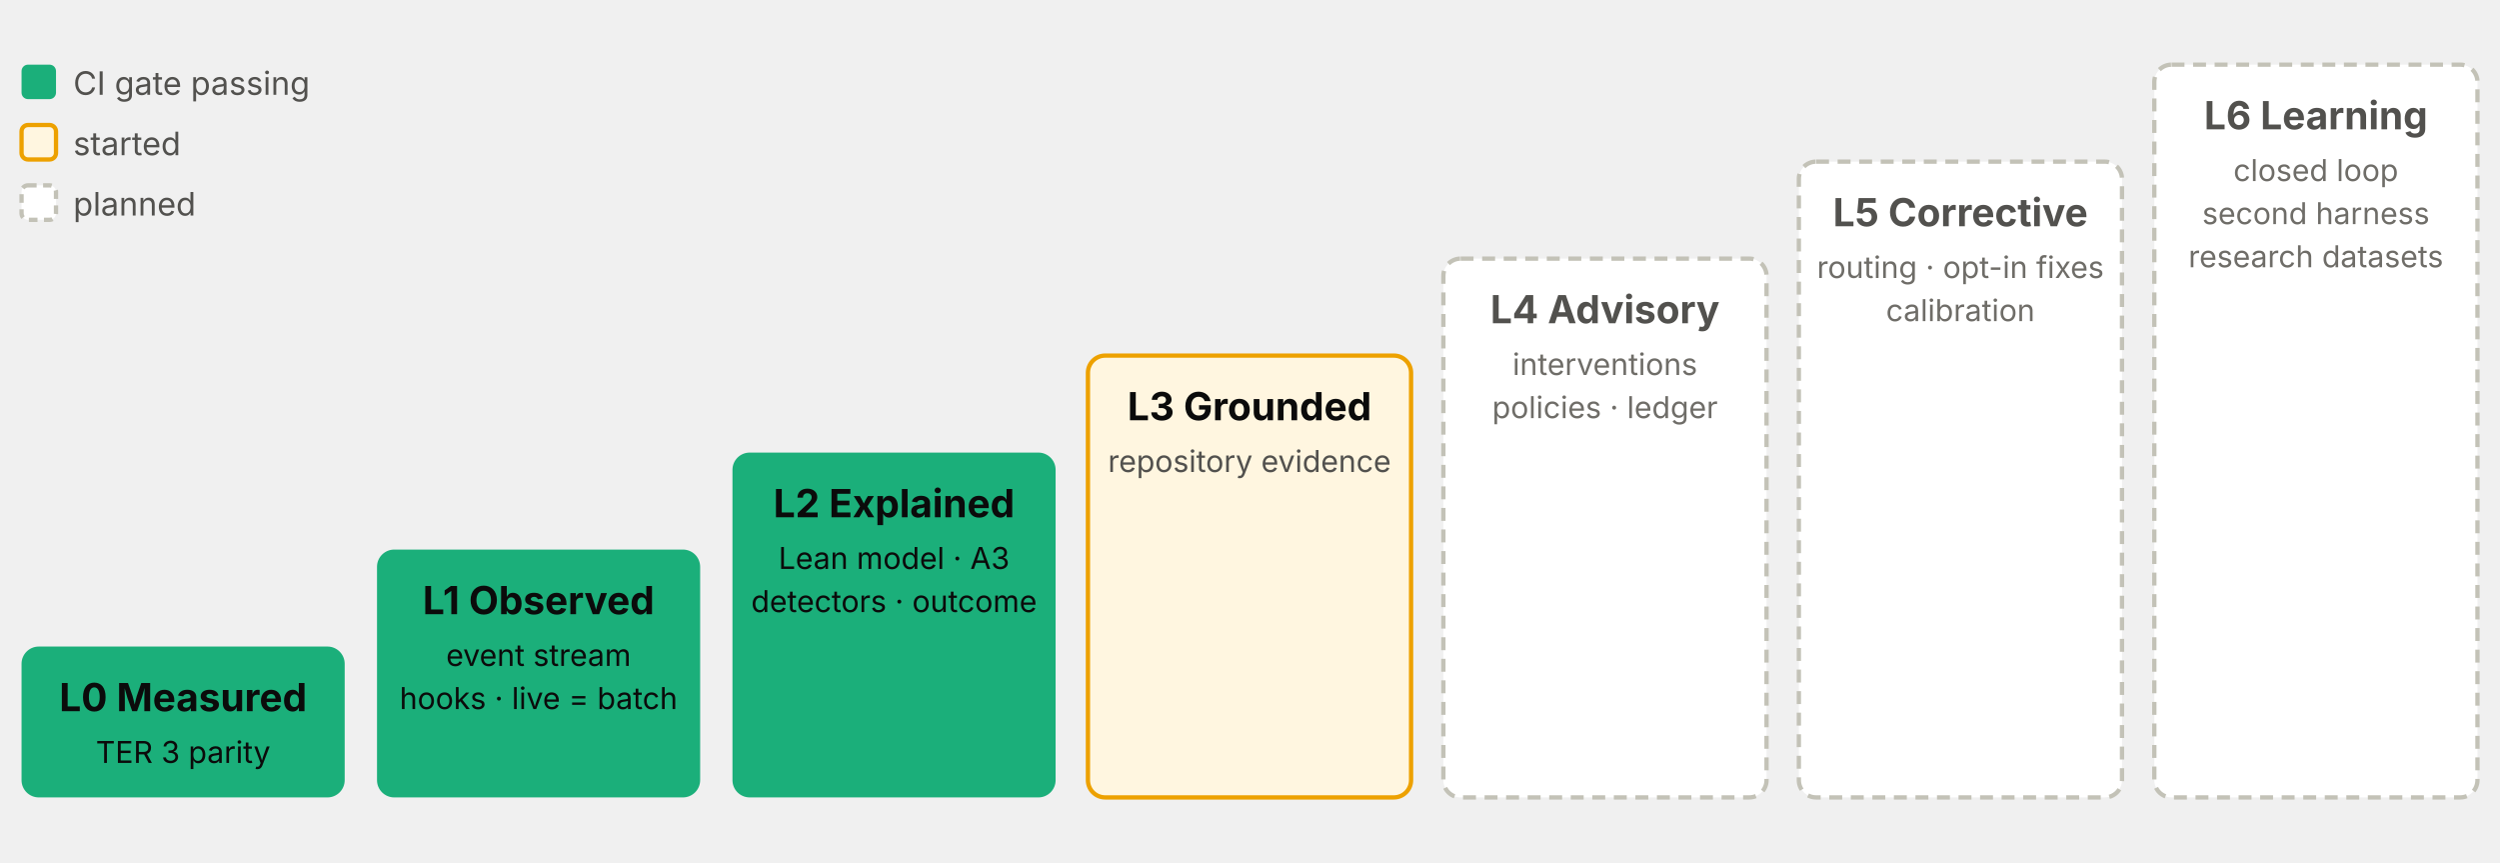
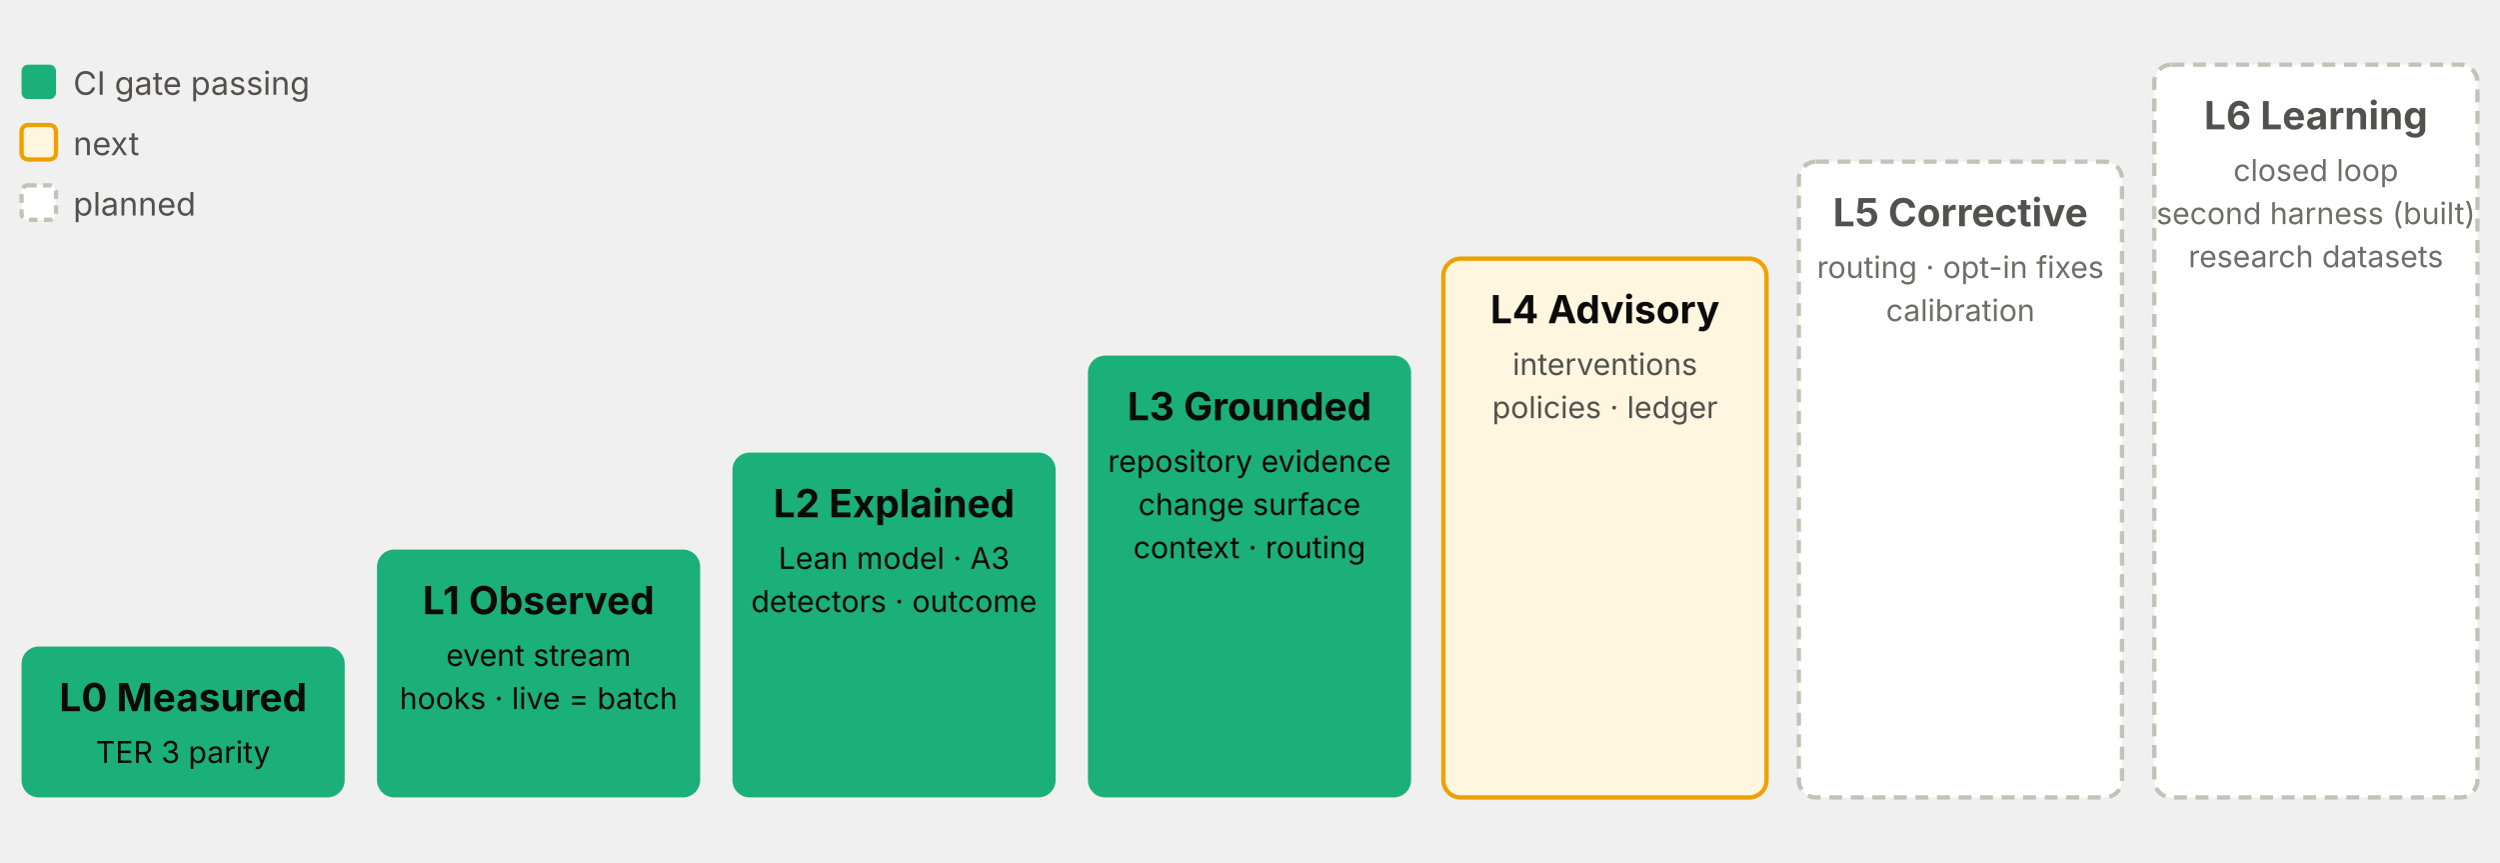
<svg xmlns="http://www.w3.org/2000/svg" viewBox="0 0 1160 400" width="1160" height="400" font-family="Inter, system-ui, -apple-system, Segoe UI, sans-serif">
  <g font-size="18" text-anchor="middle">
    <rect x="10" y="300" width="150" height="70" rx="8" fill="#1baf7a" />
    <text x="85" y="330" font-weight="700" fill="#0b0b0b">L0 Measured</text>
    <text x="85" y="354" font-size="14" fill="#0b0b0b">TER 3 parity</text>
    <rect x="175" y="255" width="150" height="115" rx="8" fill="#1baf7a" />
    <text x="250" y="285" font-weight="700" fill="#0b0b0b">L1 Observed</text>
    <text x="250" y="309" font-size="14" fill="#0b0b0b">event stream</text>
    <text x="250" y="329" font-size="14" fill="#0b0b0b">hooks · live = batch</text>
    <rect x="340" y="210" width="150" height="160" rx="8" fill="#1baf7a" />
    <text x="415" y="240" font-weight="700" fill="#0b0b0b">L2 Explained</text>
    <text x="415" y="264" font-size="14" fill="#0b0b0b">Lean model · A3</text>
    <text x="415" y="284" font-size="14" fill="#0b0b0b">detectors · outcome</text>
-     <rect x="505" y="165" width="150" height="205" rx="8" fill="#fff6e0" stroke="#eda100" stroke-width="2" />
+     <rect x="505" y="165" width="150" height="205" rx="8" fill="#1baf7a" />
    <text x="580" y="195" font-weight="700" fill="#0b0b0b">L3 Grounded</text>
-     <text x="580" y="219" font-size="14" fill="#52514e">repository evidence</text>
-     <rect x="670" y="120" width="150" height="250" rx="8" fill="#ffffff" stroke="#c3c2b7" stroke-width="2" stroke-dasharray="6 4" />
-     <text x="745" y="150" font-weight="700" fill="#52514e">L4 Advisory</text>
-     <text x="745" y="174" font-size="14" fill="#6f6d68">interventions</text>
-     <text x="745" y="194" font-size="14" fill="#6f6d68">policies · ledger</text>
+     <text x="580" y="219" font-size="14" fill="#0b0b0b">repository evidence</text>
+     <text x="580" y="239" font-size="14" fill="#0b0b0b">change surface</text>
+     <text x="580" y="259" font-size="14" fill="#0b0b0b">context · routing</text>
+     <rect x="670" y="120" width="150" height="250" rx="8" fill="#fff6e0" stroke="#eda100" stroke-width="2" />
+     <text x="745" y="150" font-weight="700" fill="#0b0b0b">L4 Advisory</text>
+     <text x="745" y="174" font-size="14" fill="#52514e">interventions</text>
+     <text x="745" y="194" font-size="14" fill="#52514e">policies · ledger</text>
    <rect x="835" y="75" width="150" height="295" rx="8" fill="#ffffff" stroke="#c3c2b7" stroke-width="2" stroke-dasharray="6 4" />
    <text x="910" y="105" font-weight="700" fill="#52514e">L5 Corrective</text>
    <text x="910" y="129" font-size="14" fill="#6f6d68">routing · opt-in fixes</text>
    <text x="910" y="149" font-size="14" fill="#6f6d68">calibration</text>
    <rect x="1000" y="30" width="150" height="340" rx="8" fill="#ffffff" stroke="#c3c2b7" stroke-width="2" stroke-dasharray="6 4" />
    <text x="1075" y="60" font-weight="700" fill="#52514e">L6 Learning</text>
    <text x="1075" y="84" font-size="14" fill="#6f6d68">closed loop</text>
-     <text x="1075" y="104" font-size="14" fill="#6f6d68">second harness</text>
+     <text x="1075" y="104" font-size="14" fill="#6f6d68">second harness (built)</text>
    <text x="1075" y="124" font-size="14" fill="#6f6d68">research datasets</text>
  </g>
  <g font-size="15" fill="#52514e">
    <rect x="10" y="30" width="16" height="16" rx="3" fill="#1baf7a" />
    <text x="34" y="44">CI gate passing</text>
    <rect x="10" y="58" width="16" height="16" rx="3" fill="#fff6e0" stroke="#eda100" stroke-width="2" />
-     <text x="34" y="72">started</text>
+     <text x="34" y="72">next</text>
    <rect x="10" y="86" width="16" height="16" rx="3" fill="#ffffff" stroke="#c3c2b7" stroke-width="2" stroke-dasharray="4 3" />
    <text x="34" y="100">planned</text>
  </g>
</svg>
